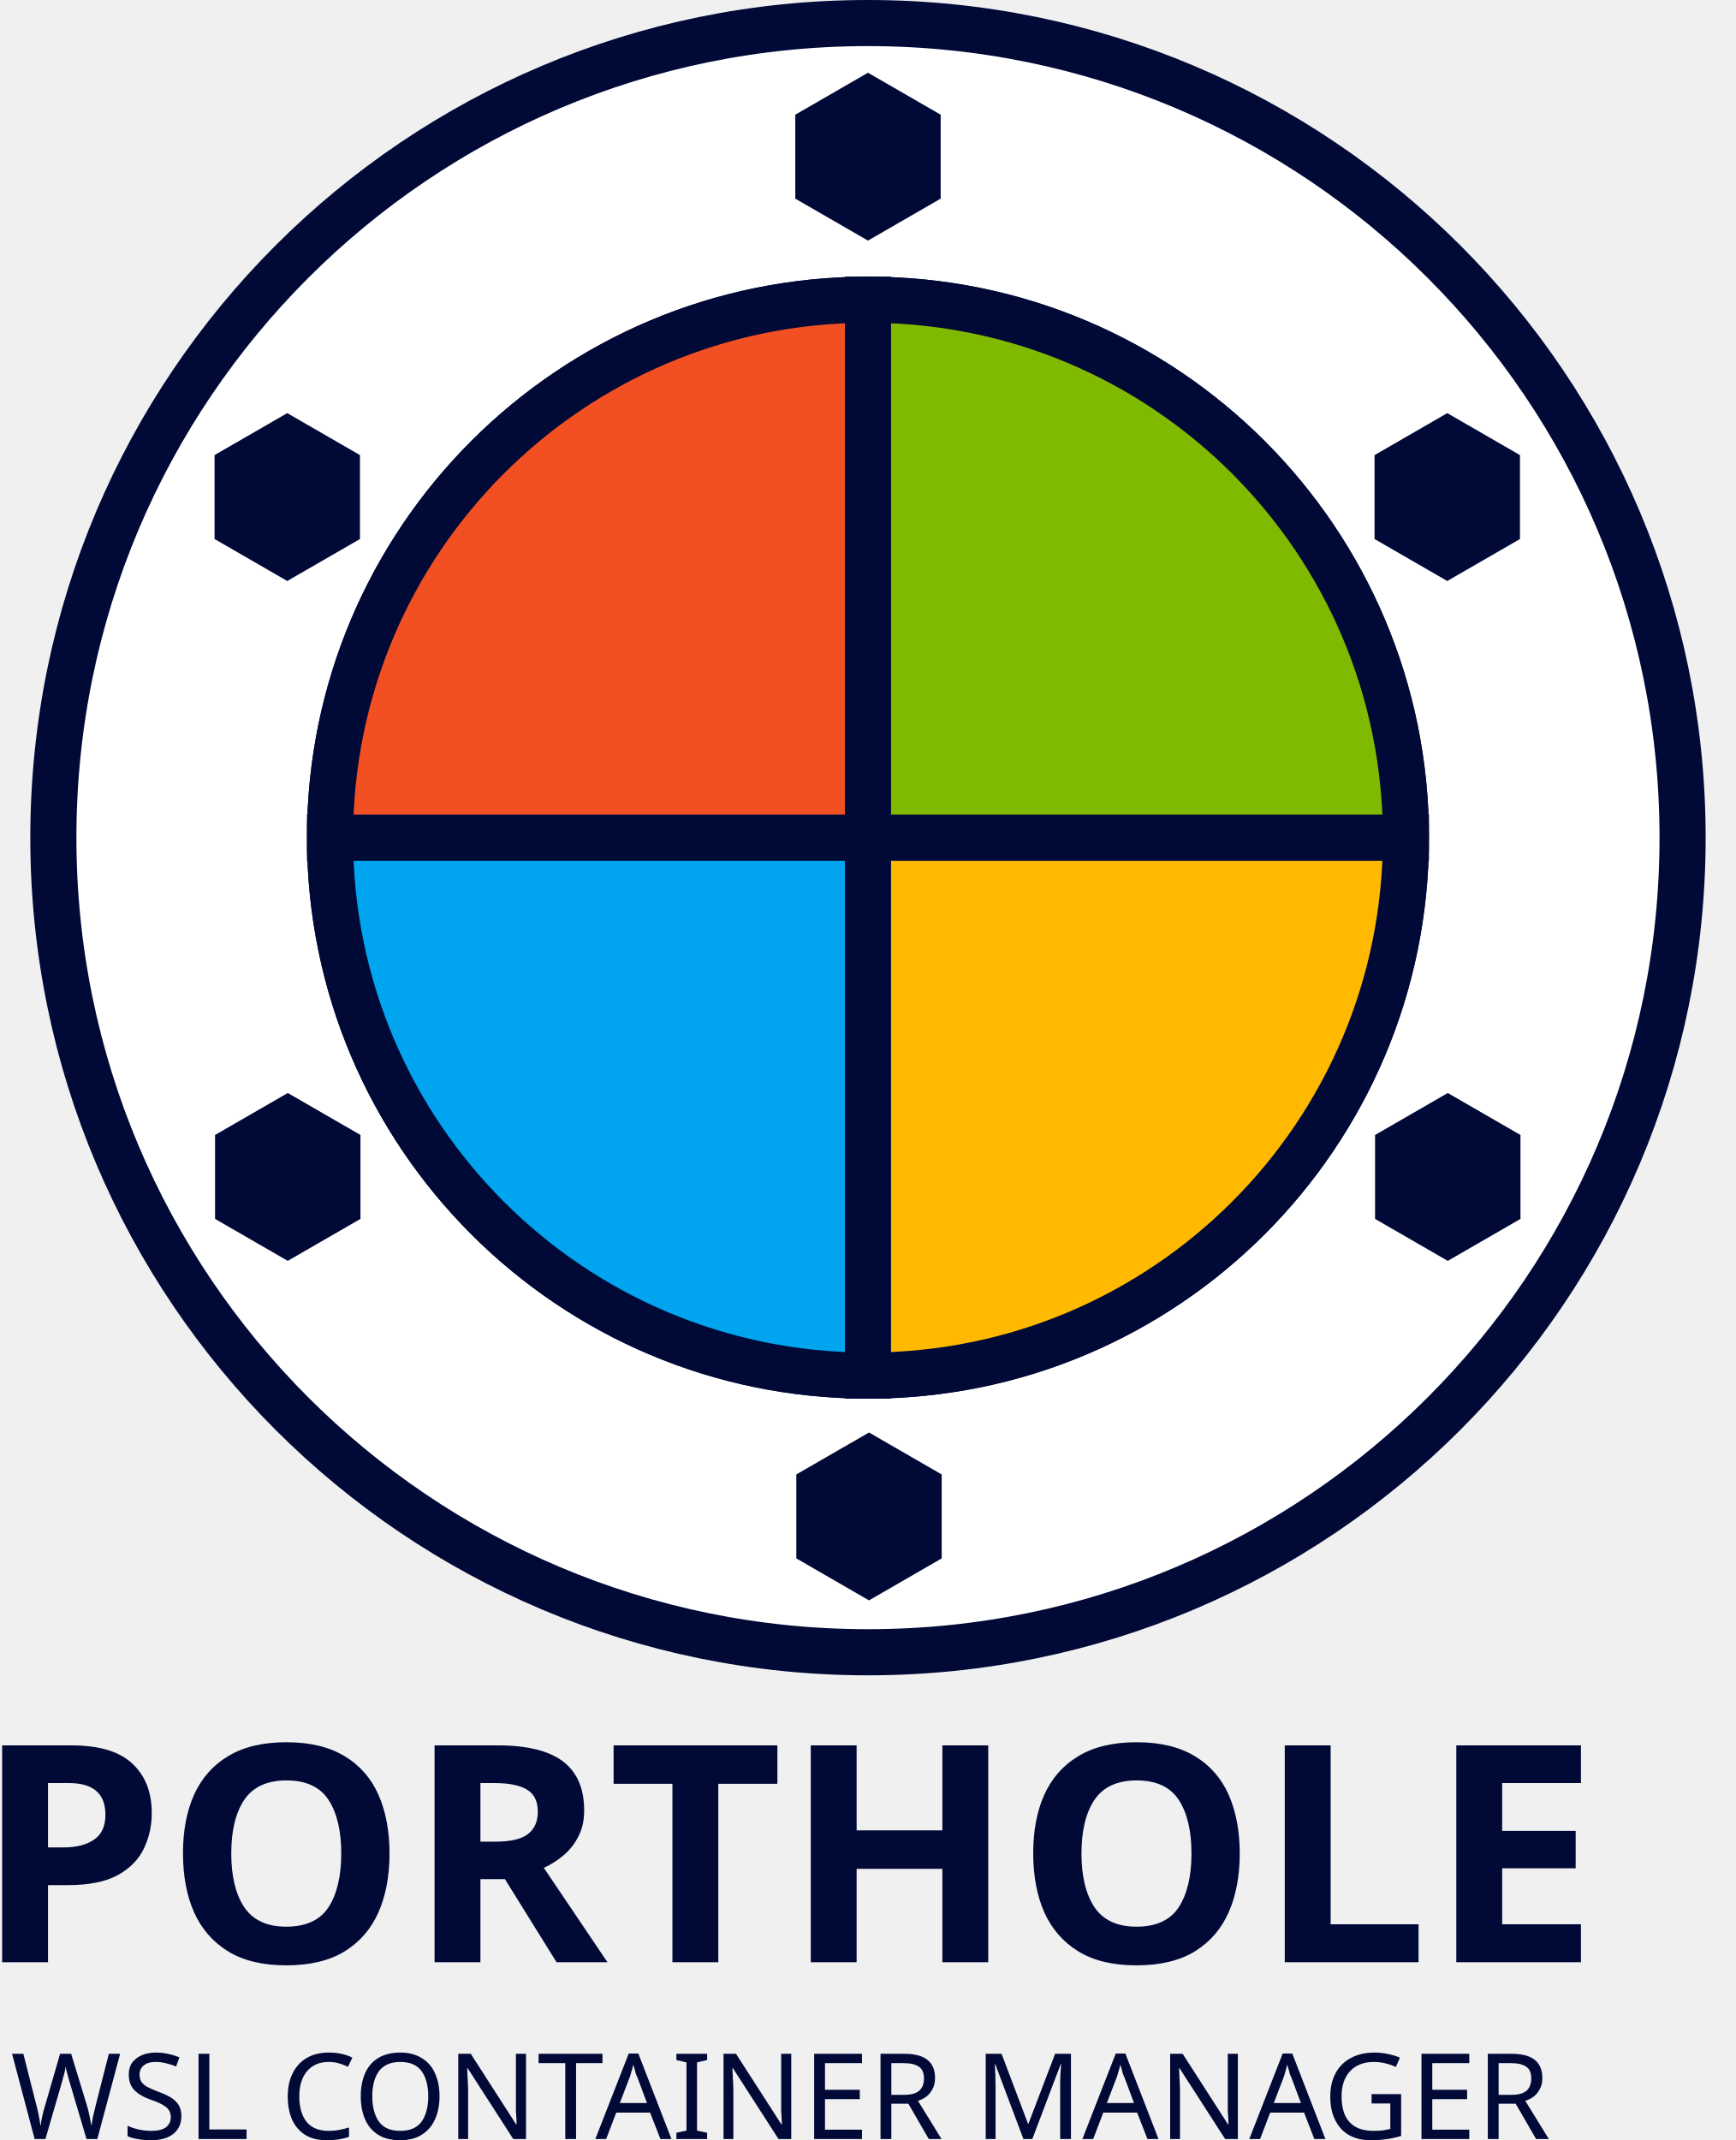
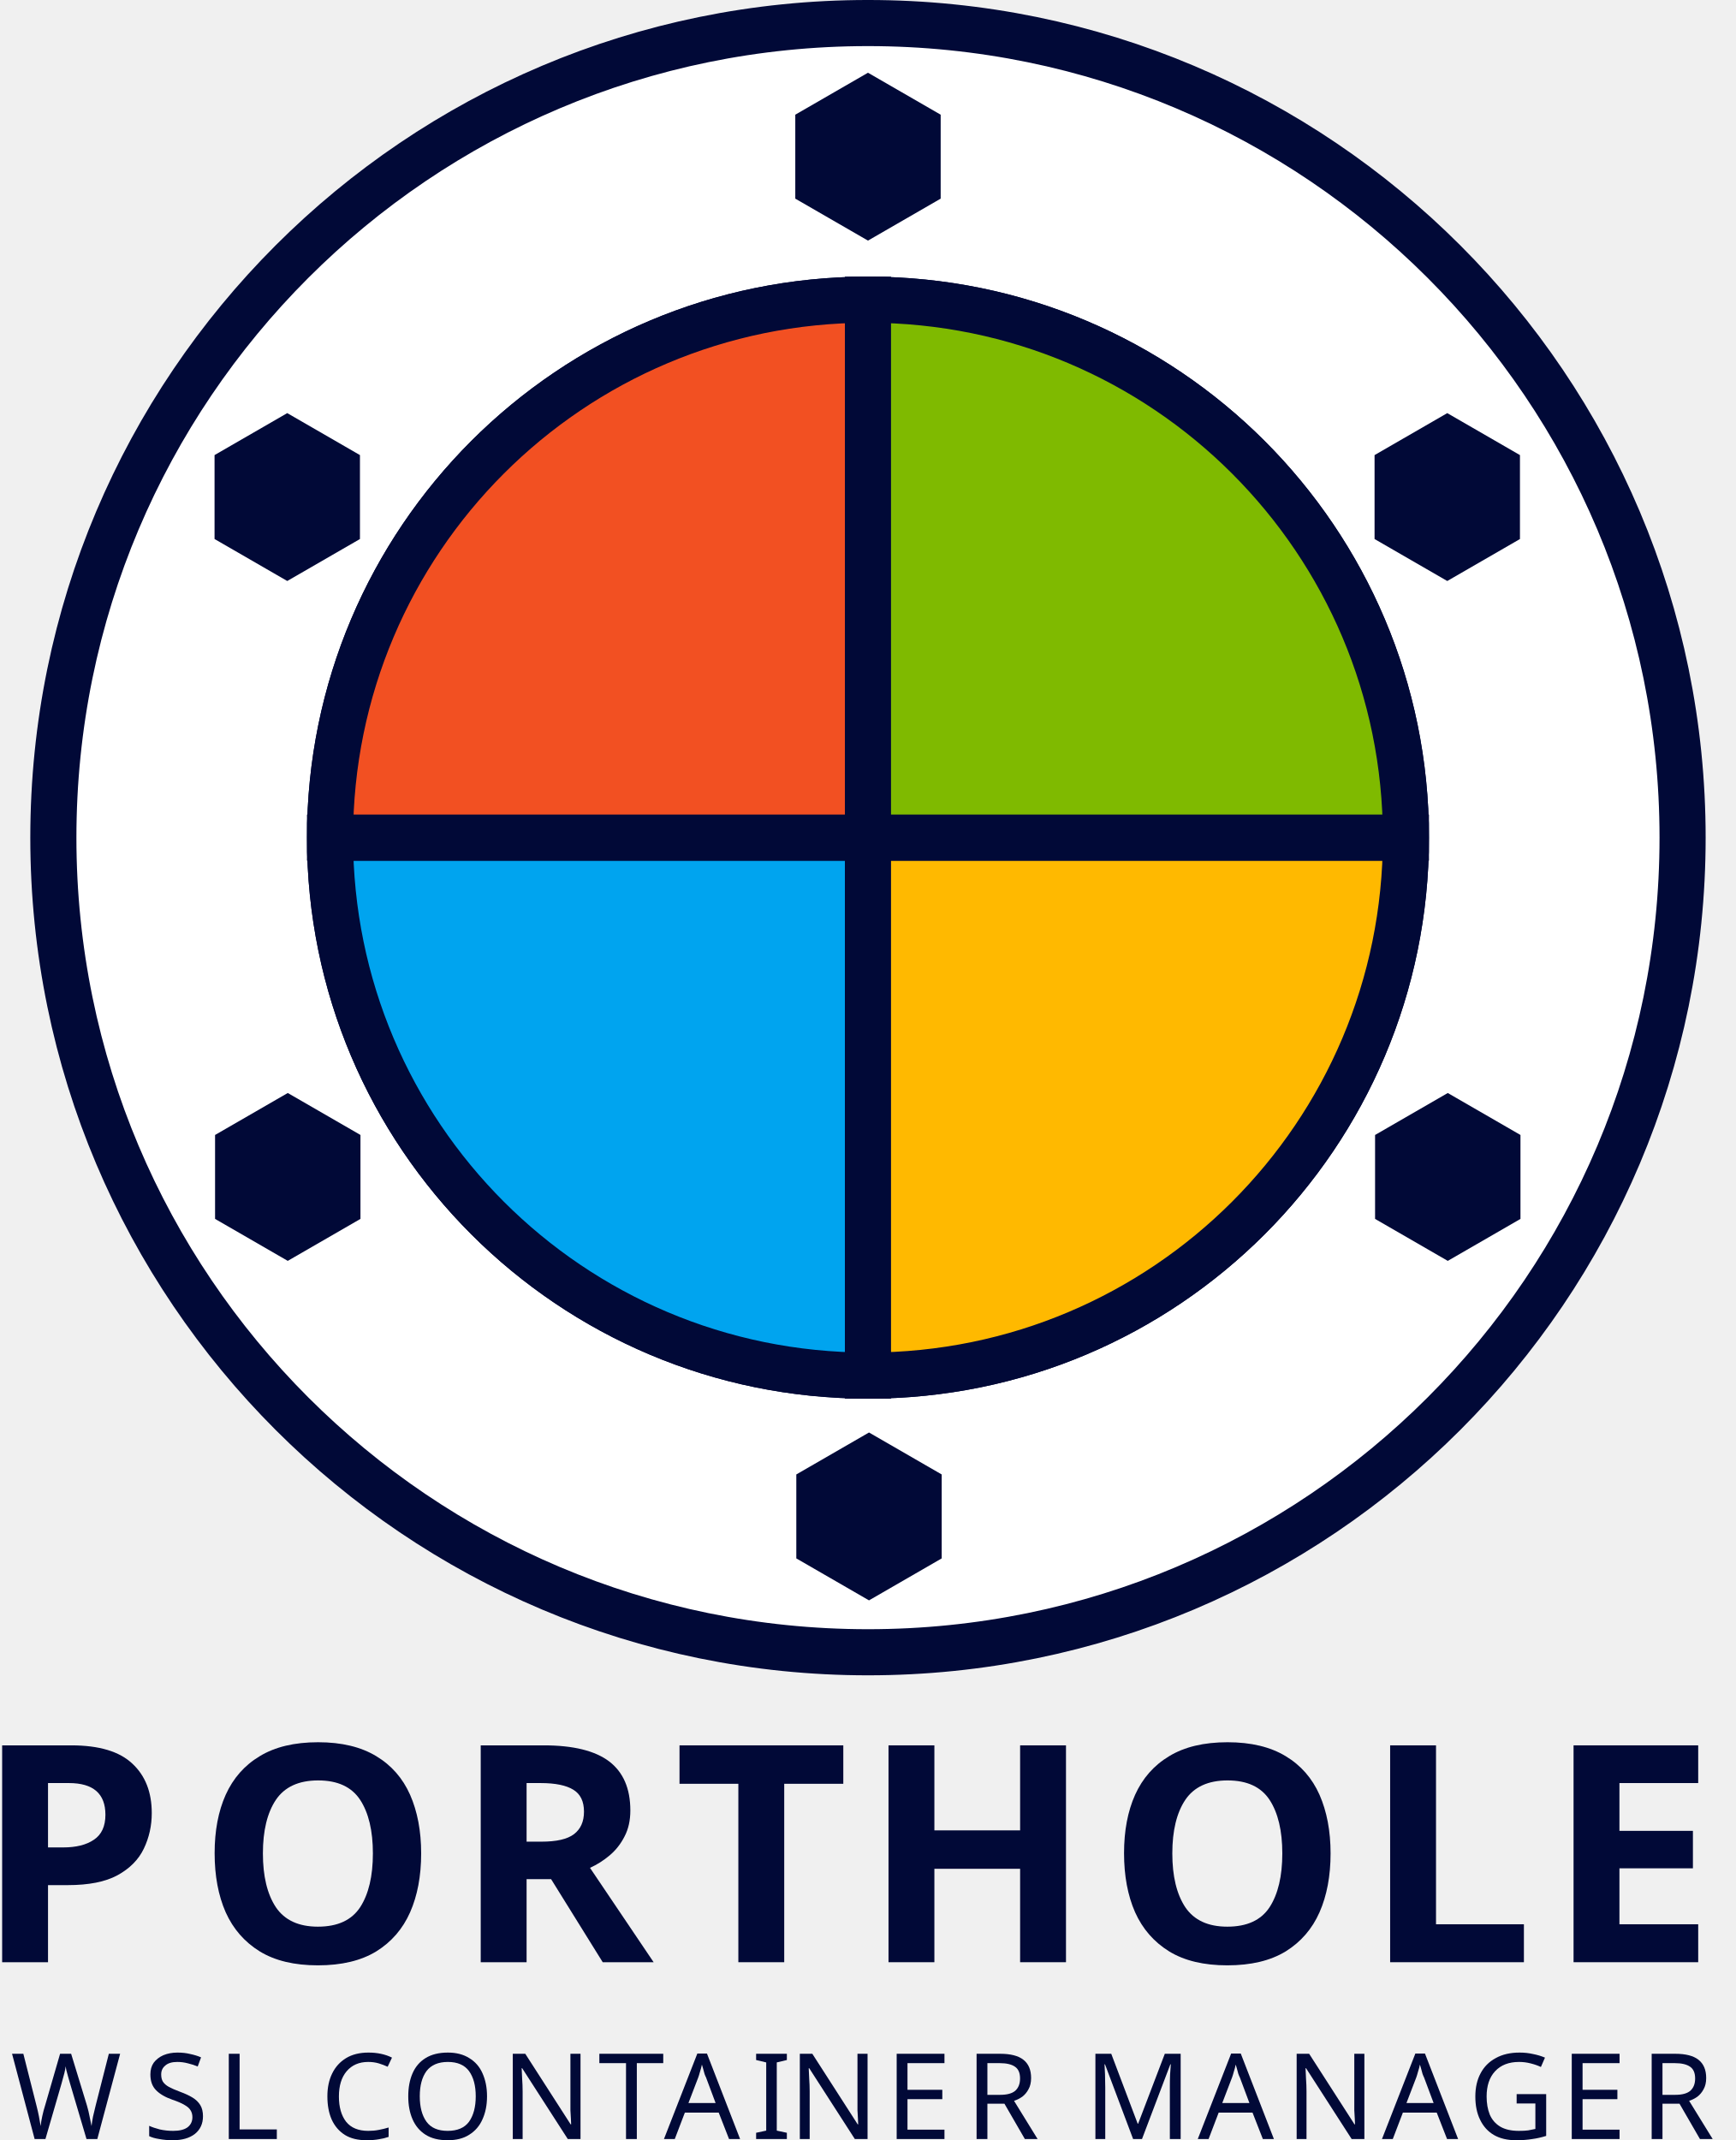
<svg xmlns="http://www.w3.org/2000/svg" width="112.943mm" height="139.234mm" viewBox="0 0 112.943 139.234" version="1.1" id="svg1" xml:space="preserve">
  <defs id="defs1" />
  <g id="layer1" transform="translate(-55.76258,-97.81745)">
    <path id="path1" style="fill:#ffffff;fill-opacity:1;stroke:#010937;stroke-width:3;stroke-dasharray:none;stroke-opacity:1" d="M 112.234,99.317 A 53,53 0 0 0 59.234,152.317 53,53 0 0 0 112.234,205.318 53,53 0 0 0 165.234,152.317 53,53 0 0 0 112.234,99.317 Z m 0,18 a 35,35 0 0 1 35,35 35,35 0 0 1 -35,35 35,35 0 0 1 -35,-35 35,35 0 0 1 35,-35 z" />
    <path style="fill:#010937;fill-opacity:1;stroke-width:0.265" id="path6" d="m 123.899,111.286 -3.648,2.106 -3.648,-2.106 0,-4.213 3.648,-2.106 3.648,2.106 z" transform="matrix(1.296472,0,0,1.296472,-43.66757,-33.53754)" />
    <path id="circle6" style="fill:#00a4ef;fill-opacity:1;stroke:#010937;stroke-width:3;stroke-dasharray:none;stroke-opacity:1" d="M 112.234,152.317 H 77.234 a 35,35 0 0 0 35,35 z" />
    <path id="path9" style="fill:#ffb900;fill-opacity:1;stroke:#010937;stroke-width:3;stroke-dasharray:none;stroke-opacity:1" d="m 112.234,152.317 v 35 a 35,35 0 0 0 35,-35 z" />
    <path id="path8" style="fill:#f25022;fill-opacity:1;stroke:#010937;stroke-width:3;stroke-dasharray:none;stroke-opacity:1" d="M 112.234,117.317 A 35,35 0 0 0 77.234,152.317 H 112.234 Z" />
    <path id="path7" style="fill:#7fba00;fill-opacity:1;stroke:#010937;stroke-width:3;stroke-dasharray:none;stroke-opacity:1" d="m 112.234,117.317 v 35 h 35 a 35,35 0 0 0 -35,-35 z" />
    <path style="fill:#010937;fill-opacity:1;stroke-width:0.265" id="path10" d="m 123.899,111.286 -3.648,2.106 -3.648,-2.106 0,-4.213 3.648,-2.106 3.648,2.106 z" transform="matrix(0.6482358,1.122777,-1.122777,0.6482358,194.5566,-75.63153)" />
    <path style="fill:#010937;fill-opacity:1;stroke-width:0.265" id="path11" d="m 123.899,111.286 -3.648,2.106 -3.648,-2.106 0,-4.213 3.648,-2.106 3.648,2.106 z" transform="matrix(-0.6482358,1.122777,-1.122777,-0.6482358,350.4919,110.1514)" />
    <path style="fill:#010937;fill-opacity:1;stroke-width:0.265" id="path12" d="m 123.899,111.286 -3.648,2.106 -3.648,-2.106 0,-4.213 3.648,-2.106 3.648,2.106 z" transform="matrix(-1.296471,1.4198488e-8,-1.4198488e-8,-1.296471,268.203,338.0284)" />
    <path style="fill:#010937;fill-opacity:1;stroke-width:0.265" id="path13" d="m 123.899,111.286 -3.648,2.106 -3.648,-2.106 0,-4.213 3.648,-2.106 3.648,2.106 z" transform="matrix(-0.6482358,-1.122777,1.122777,-0.6482358,29.8516,380.1808)" />
    <path style="fill:#010937;fill-opacity:1;stroke-width:0.265" id="path14" d="m 123.899,111.286 -3.648,2.106 -3.648,-2.106 0,-4.213 3.648,-2.106 3.648,2.106 z" transform="matrix(0.6482357,-1.122777,1.122777,0.6482357,-126.0837,194.3979)" />
-     <text xml:space="preserve" style="font-size:19.756px;writing-mode:lr-tb;direction:ltr;fill:#010937;fill-opacity:1;stroke:none;stroke-width:0.265;stroke-opacity:1" x="54.123" y="225.486" id="text14">
-       <tspan id="tspan14" style="font-style:normal;font-variant:normal;font-weight:bold;font-stretch:normal;font-size:19.756px;font-family:Montserrat;-inkscape-font-specification:'Montserrat Bold';fill:#010937;fill-opacity:1;stroke:none;stroke-width:0.265" x="54.123" y="225.486">PORTHOLE</tspan>
-     </text>
-     <text xml:space="preserve" style="font-size:7.761px;writing-mode:lr-tb;direction:ltr;fill:#010937;fill-opacity:1;stroke:none;stroke-width:0.265;stroke-opacity:1" x="56.455" y="236.989" id="text14-8">
-       <tspan id="tspan14-2" style="font-style:normal;font-variant:normal;font-weight:500;font-stretch:normal;font-size:7.761px;font-family:Montserrat;-inkscape-font-specification:'Montserrat Medium';fill:#010937;fill-opacity:1;stroke:none;stroke-width:0.265" x="56.455" y="236.989">WSL CONTAINER MANAGER</tspan>
-     </text>
+     <text style="font-weight:bold;font-size:19.756px;font-family:Montserrat;-inkscape-font-specification:'Montserrat Bold';fill:#010937;stroke-width:0.265" x="54.123" y="225.486" id="text8">P</text>
+     <text style="font-weight:bold;font-size:19.756px;font-family:Montserrat;-inkscape-font-specification:'Montserrat Bold';fill:#010937;stroke-width:0.265" x="68.584" y="225.486" id="text7">O</text>
+     <text style="font-weight:bold;font-size:19.756px;font-family:Montserrat;-inkscape-font-specification:'Montserrat Bold';fill:#010937;stroke-width:0.265" x="85.258" y="225.486" id="text6">R</text>
+     <text style="font-weight:bold;font-size:19.756px;font-family:Montserrat;-inkscape-font-specification:'Montserrat Bold';fill:#010937;stroke-width:0.265" x="99.581" y="225.486" id="text5">T</text>
+     <text style="font-weight:bold;font-size:19.756px;font-family:Montserrat;-inkscape-font-specification:'Montserrat Bold';fill:#010937;stroke-width:0.265" x="111.789" y="225.486" id="text4">H</text>
+     <text style="font-weight:bold;font-size:19.756px;font-family:Montserrat;-inkscape-font-specification:'Montserrat Bold';fill:#010937;stroke-width:0.265" x="127.752" y="225.486" id="text3">O</text>
+     <text style="font-weight:bold;font-size:19.756px;font-family:Montserrat;-inkscape-font-specification:'Montserrat Bold';fill:#010937;stroke-width:0.265" x="144.426" y="225.486" id="text2">L</text>
+     <text style="font-weight:bold;font-size:19.756px;font-family:Montserrat;-inkscape-font-specification:'Montserrat Bold';fill:#010937;stroke-width:0.265" x="156.358" y="225.486" id="text1">E</text>
+     <text style="font-weight:500;font-size:7.761px;font-family:Montserrat;-inkscape-font-specification:'Montserrat Medium';fill:#010937;stroke-width:0.265" x="56.455" y="236.989" id="text27">W</text>
+     <text style="font-weight:500;font-size:7.761px;font-family:Montserrat;-inkscape-font-specification:'Montserrat Medium';fill:#010937;stroke-width:0.265" x="65.077" y="236.989" id="text26">S</text>
+     <text style="font-weight:500;font-size:7.761px;font-family:Montserrat;-inkscape-font-specification:'Montserrat Medium';fill:#010937;stroke-width:0.265" x="69.897" y="236.989" id="text25">L</text>
+     <text style="font-weight:500;font-size:7.761px;font-family:Montserrat;-inkscape-font-specification:'Montserrat Medium';fill:#010937;stroke-width:0.265" x="76.595" y="236.989" id="text24">C</text>
+     <text style="font-weight:500;font-size:7.761px;font-family:Montserrat;-inkscape-font-specification:'Montserrat Medium';fill:#010937;stroke-width:0.265" x="81.857" y="236.989" id="text23">O</text>
+     <text style="font-weight:500;font-size:7.761px;font-family:Montserrat;-inkscape-font-specification:'Montserrat Medium';fill:#010937;stroke-width:0.265" x="88.376" y="236.989" id="text22">N</text>
+     <text style="font-weight:500;font-size:7.761px;font-family:Montserrat;-inkscape-font-specification:'Montserrat Medium';fill:#010937;stroke-width:0.265" x="94.678" y="236.989" id="text21">T</text>
+     <text style="font-weight:500;font-size:7.761px;font-family:Montserrat;-inkscape-font-specification:'Montserrat Medium';fill:#010937;stroke-width:0.265" x="98.962" y="236.989" id="text20">A</text>
+     <text style="font-weight:500;font-size:7.761px;font-family:Montserrat;-inkscape-font-specification:'Montserrat Medium';fill:#010937;stroke-width:0.265" x="104.644" y="236.989" id="text19">I</text>
+     <text style="font-weight:500;font-size:7.761px;font-family:Montserrat;-inkscape-font-specification:'Montserrat Medium';fill:#010937;stroke-width:0.265" x="107.05" y="236.989" id="text18">N</text>
+     <text style="font-weight:500;font-size:7.761px;font-family:Montserrat;-inkscape-font-specification:'Montserrat Medium';fill:#010937;stroke-width:0.265" x="113.352" y="236.989" id="text17">E</text>
+     <text style="font-weight:500;font-size:7.761px;font-family:Montserrat;-inkscape-font-specification:'Montserrat Medium';fill:#010937;stroke-width:0.265" x="118.552" y="236.989" id="text16">R</text>
+     <text style="font-weight:500;font-size:7.761px;font-family:Montserrat;-inkscape-font-specification:'Montserrat Medium';fill:#010937;stroke-width:0.265" x="126.282" y="236.989" id="text15">M</text>
+     <text style="font-weight:500;font-size:7.761px;font-family:Montserrat;-inkscape-font-specification:'Montserrat Medium';fill:#010937;stroke-width:0.265" x="133.693" y="236.989" id="text14">A</text>
+     <text style="font-weight:500;font-size:7.761px;font-family:Montserrat;-inkscape-font-specification:'Montserrat Medium';fill:#010937;stroke-width:0.265" x="139.375" y="236.989" id="text13">N</text>
+     <text style="font-weight:500;font-size:7.761px;font-family:Montserrat;-inkscape-font-specification:'Montserrat Medium';fill:#010937;stroke-width:0.265" x="145.677" y="236.989" id="text12">A</text>
+     <text style="font-weight:500;font-size:7.761px;font-family:Montserrat;-inkscape-font-specification:'Montserrat Medium';fill:#010937;stroke-width:0.265" x="151.28" y="236.989" id="text11">G</text>
+     <text style="font-weight:500;font-size:7.761px;font-family:Montserrat;-inkscape-font-specification:'Montserrat Medium';fill:#010937;stroke-width:0.265" x="157.272" y="236.989" id="text10">E</text>
+     <text style="font-weight:500;font-size:7.761px;font-family:Montserrat;-inkscape-font-specification:'Montserrat Medium';fill:#010937;stroke-width:0.265" x="162.472" y="236.989" id="text9">R</text>
  </g>
</svg>
